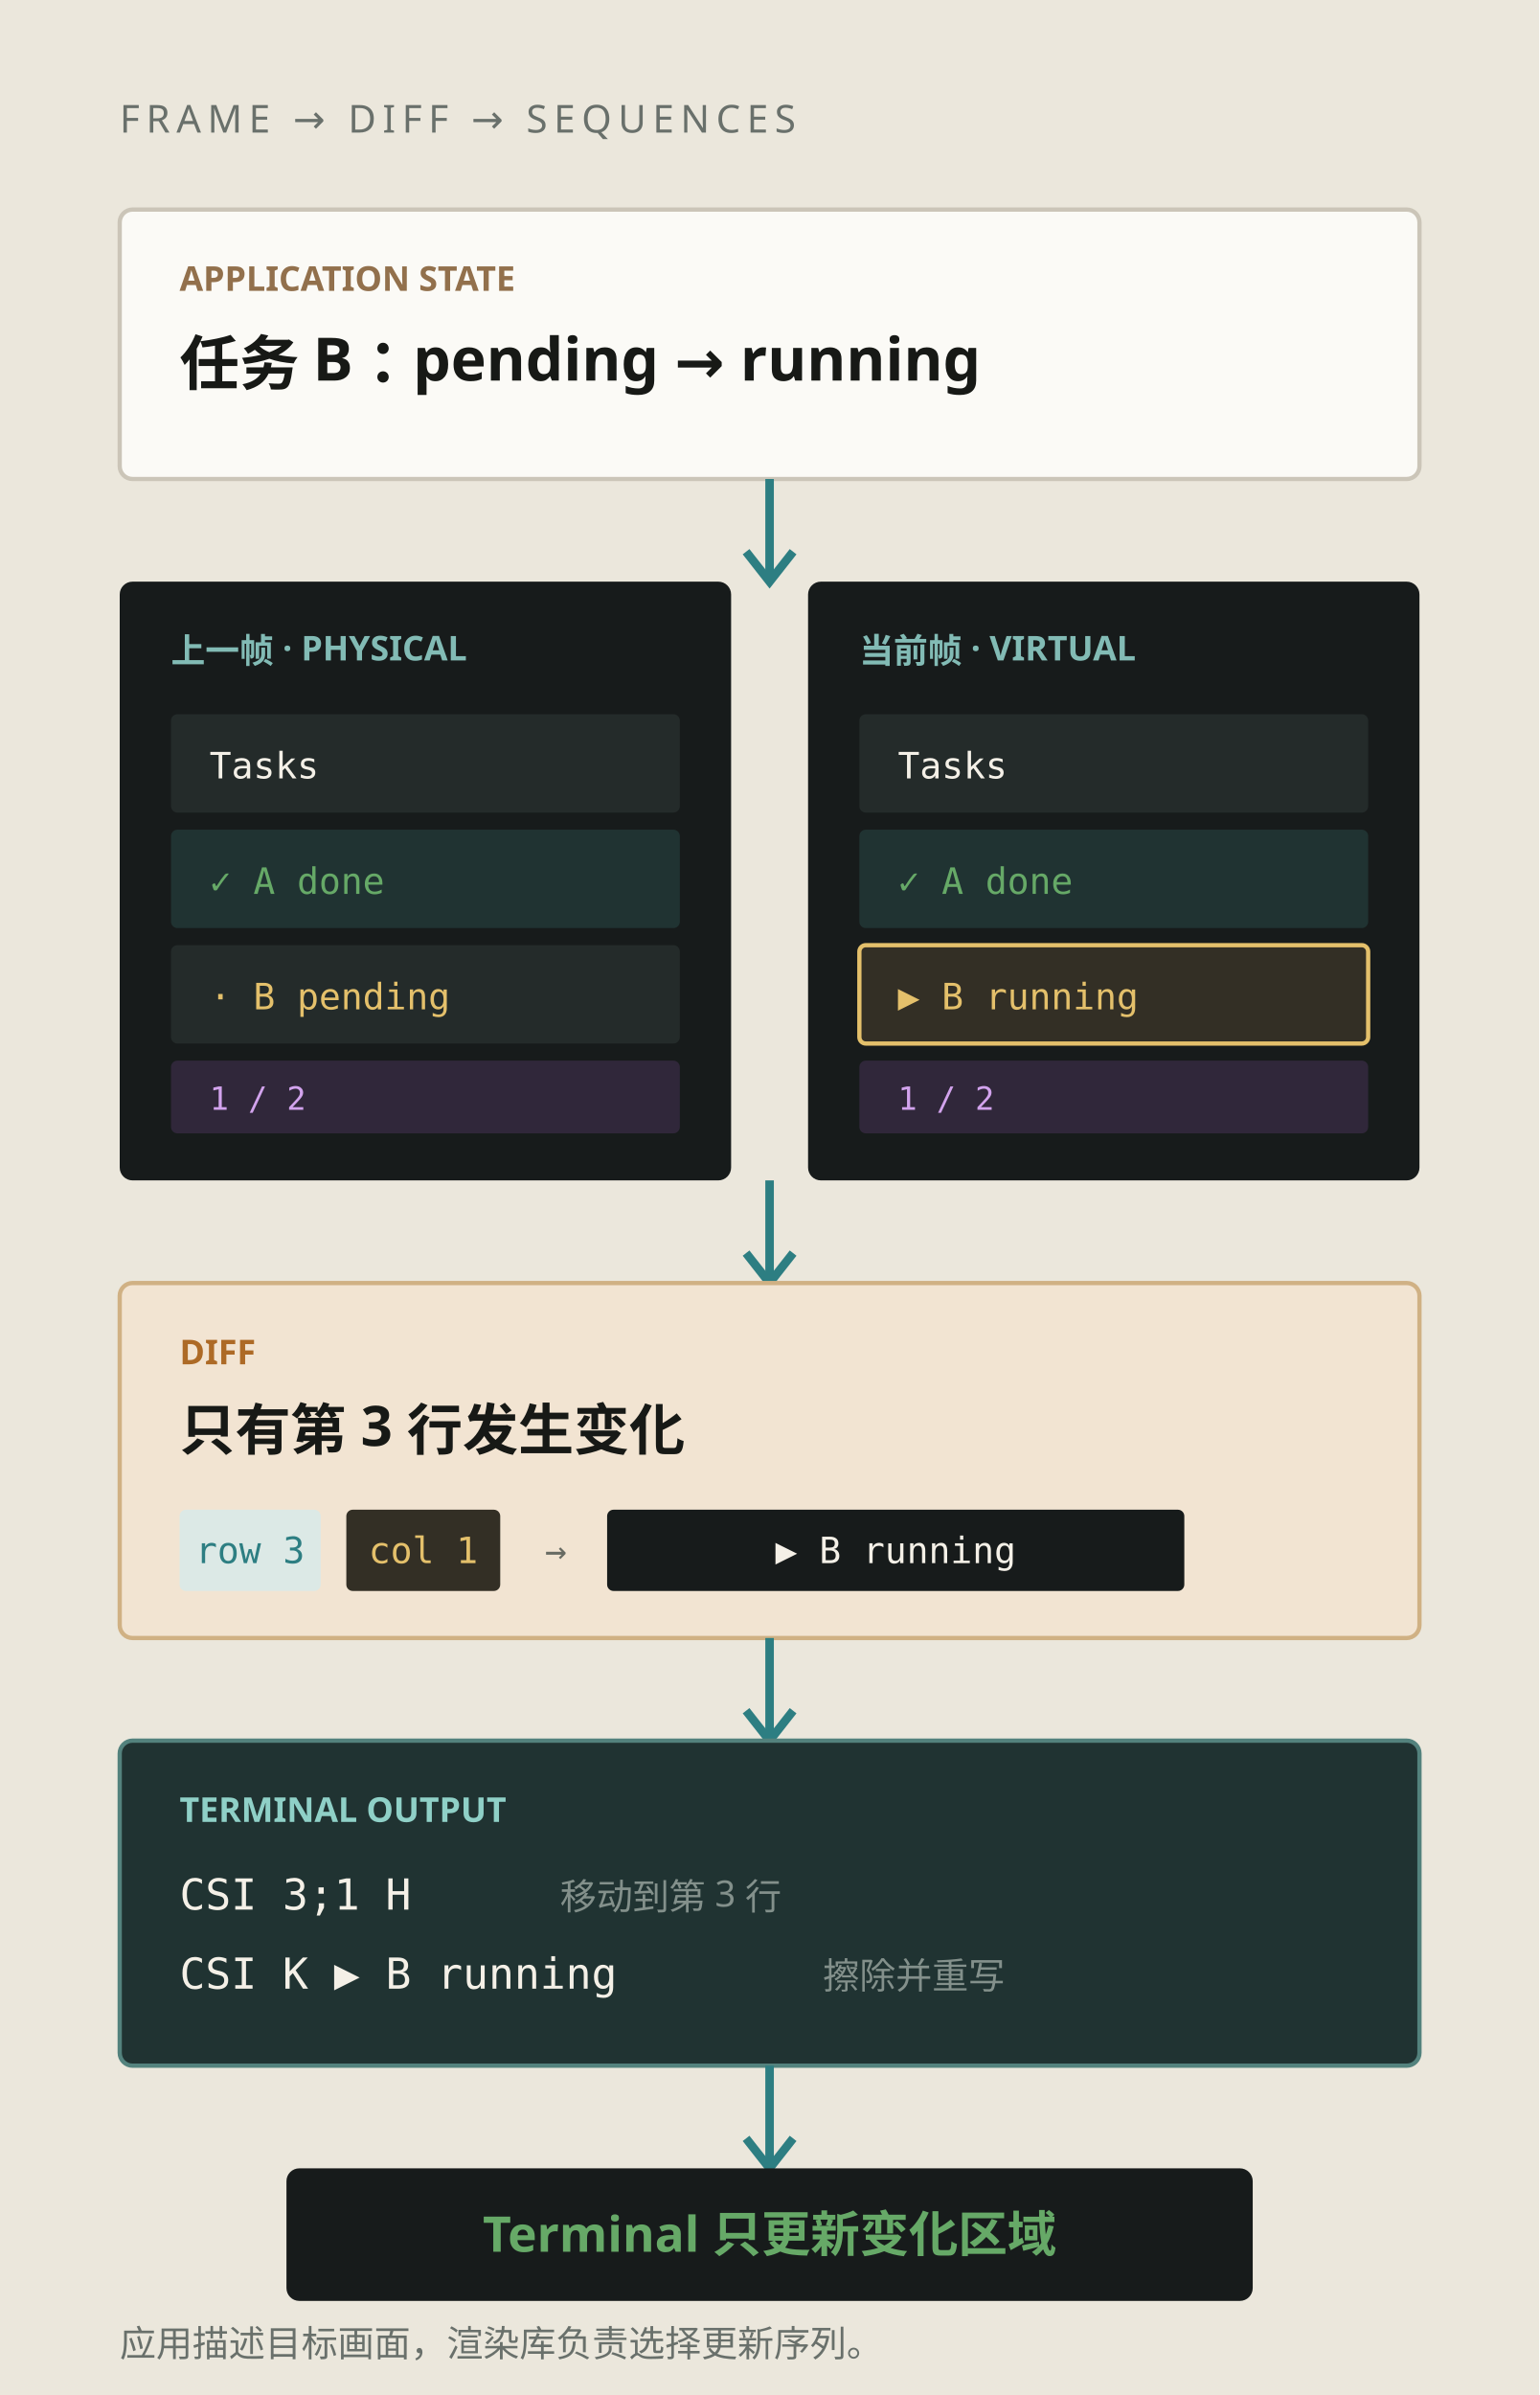
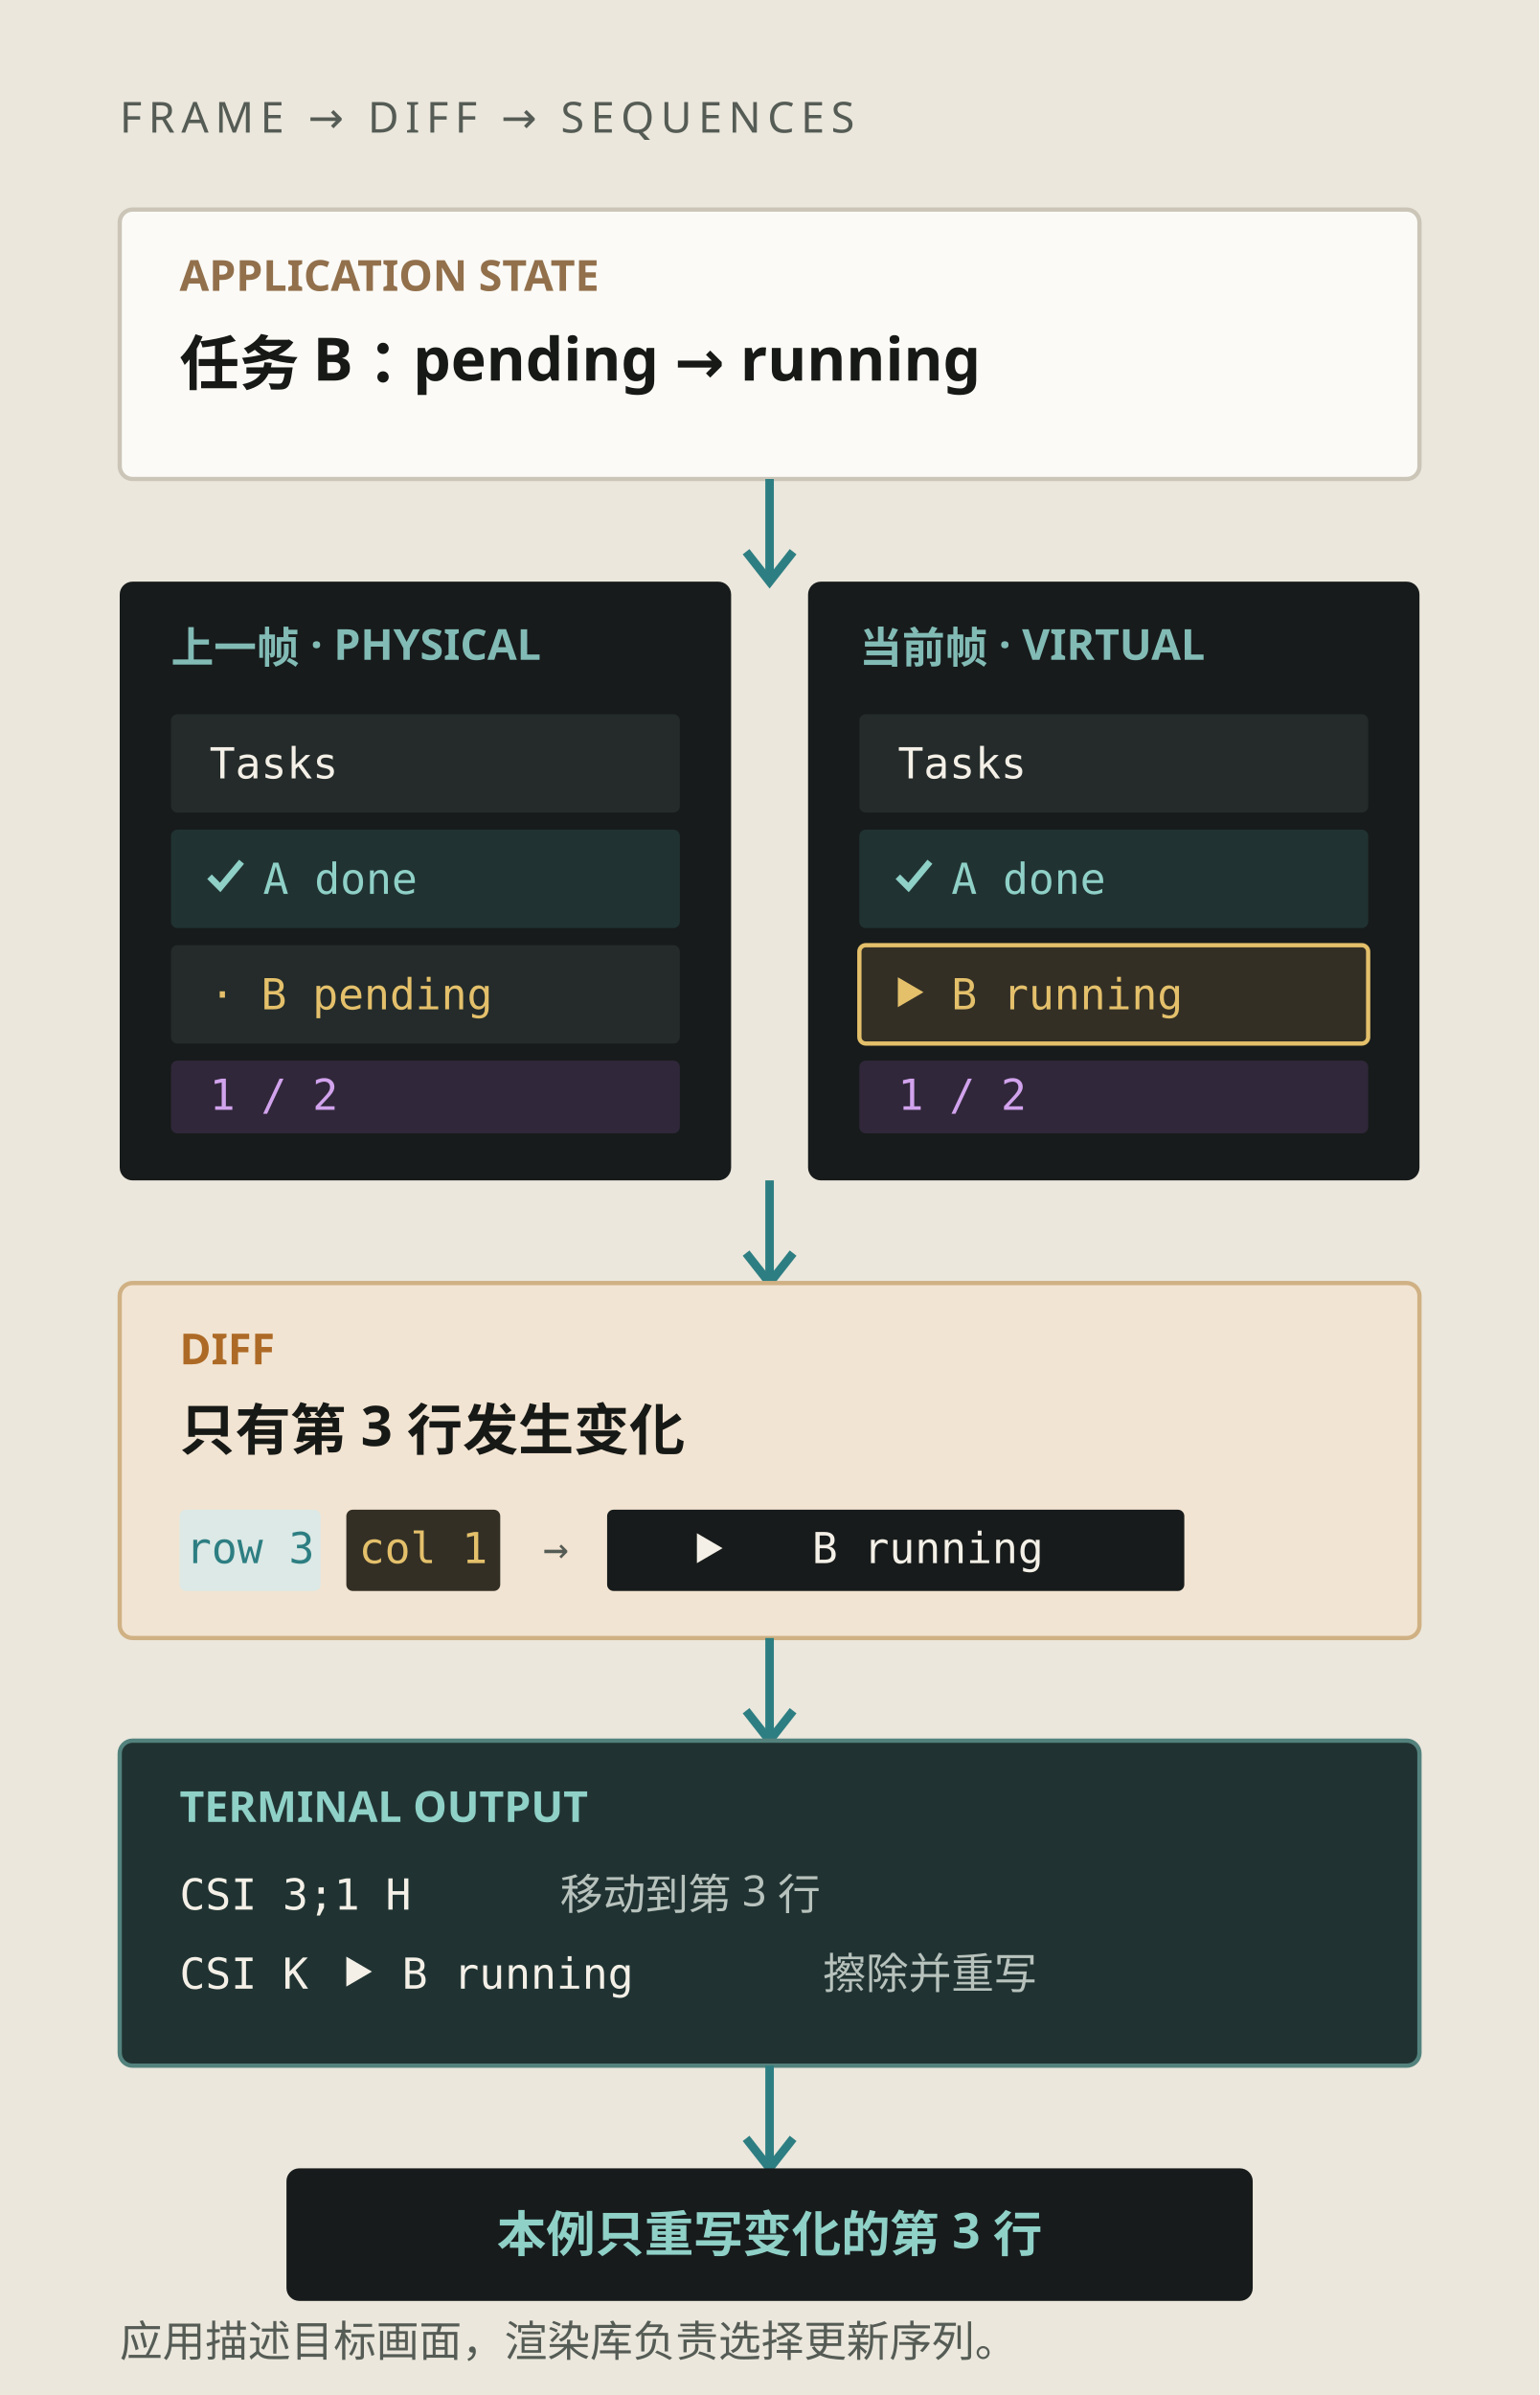
<svg xmlns="http://www.w3.org/2000/svg" width="720" height="1120" viewBox="0 0 720 1120" role="img" aria-labelledby="title desc">
  <rect width="720" height="1120" fill="#ebe7dc" />
-   <text x="56" y="62" fill="#69706b" font-family="system-ui,sans-serif" font-size="18" letter-spacing="3">FRAME → DIFF → SEQUENCES</text>
+   <text x="56" y="62" fill="#555c55" font-family="system-ui,sans-serif" font-size="20" letter-spacing="3">FRAME → DIFF → SEQUENCES</text>
  <g font-family="system-ui,sans-serif">
    <rect x="56" y="98" width="608" height="126" rx="6" fill="#fbfaf6" stroke="#cbc5b8" stroke-width="2" />
-     <text x="84" y="136" fill="#92704c" font-size="16" font-weight="800">APPLICATION STATE</text>
+     <text x="84" y="136" fill="#92704c" font-size="20" font-weight="800">APPLICATION STATE</text>
    <text x="84" y="180" fill="#171916" font-size="28" font-weight="800">任务 B：pending → running</text>
    <path d="M360 224v48" stroke="#2d7e82" stroke-width="4" />
    <path d="m349 258 11 14 11-14" fill="none" stroke="#2d7e82" stroke-width="4" />
    <rect x="56" y="272" width="286" height="280" rx="6" fill="#171b1b" />
-     <text x="80" y="310" fill="#82bbb5" font-size="16" font-weight="800">上一帧 · PHYSICAL</text>
+     <text x="80" y="310" fill="#82bbb5" font-size="20" font-weight="800">上一帧 · PHYSICAL</text>
    <rect x="80" y="334" width="238" height="46" rx="3" fill="#242b2a" />
-     <text x="98" y="364" fill="#f4f0e7" font-family="ui-monospace,monospace" font-size="17">Tasks</text>
+     <text x="98" y="364" fill="#f4f0e7" font-family="ui-monospace,monospace" font-size="20">Tasks</text>
    <rect x="80" y="388" width="238" height="46" rx="3" fill="#203332" />
-     <text x="98" y="418" fill="#66a967" font-family="ui-monospace,monospace" font-size="17">✓ A done</text>
+     <path d="M98 410l5 5 10-12" fill="none" stroke="#8fd0c7" stroke-width="3" />
+     <text x="123" y="418" fill="#8fd0c7" font-family="ui-monospace,monospace" font-size="20">A done</text>
    <rect x="80" y="442" width="238" height="46" rx="3" fill="#242b2a" />
-     <text x="98" y="472" fill="#e4c06b" font-family="ui-monospace,monospace" font-size="17">· B pending</text>
+     <text x="98" y="472" fill="#e4c06b" font-family="ui-monospace,monospace" font-size="20">· B pending</text>
    <rect x="80" y="496" width="238" height="34" rx="3" fill="#30273a" />
-     <text x="98" y="519" fill="#d2a3ed" font-family="ui-monospace,monospace" font-size="15">1 / 2</text>
+     <text x="98" y="519" fill="#d2a3ed" font-family="ui-monospace,monospace" font-size="20">1 / 2</text>
    <rect x="378" y="272" width="286" height="280" rx="6" fill="#171b1b" />
-     <text x="402" y="310" fill="#82bbb5" font-size="16" font-weight="800">当前帧 · VIRTUAL</text>
+     <text x="402" y="310" fill="#82bbb5" font-size="20" font-weight="800">当前帧 · VIRTUAL</text>
    <rect x="402" y="334" width="238" height="46" rx="3" fill="#242b2a" />
-     <text x="420" y="364" fill="#f4f0e7" font-family="ui-monospace,monospace" font-size="17">Tasks</text>
+     <text x="420" y="364" fill="#f4f0e7" font-family="ui-monospace,monospace" font-size="20">Tasks</text>
    <rect x="402" y="388" width="238" height="46" rx="3" fill="#203332" />
-     <text x="420" y="418" fill="#66a967" font-family="ui-monospace,monospace" font-size="17">✓ A done</text>
+     <path d="M420 410l5 5 10-12" fill="none" stroke="#8fd0c7" stroke-width="3" />
+     <text x="445" y="418" fill="#8fd0c7" font-family="ui-monospace,monospace" font-size="20">A done</text>
    <rect x="402" y="442" width="238" height="46" rx="3" fill="#332f25" stroke="#e4c06b" stroke-width="2" />
-     <text x="420" y="472" fill="#e4c06b" font-family="ui-monospace,monospace" font-size="17">▶ B running</text>
+     <path d="M420 457l12 7 -12 7Z" fill="#e4c06b" />
+     <text x="445" y="472" fill="#e4c06b" font-family="ui-monospace,monospace" font-size="20">B running</text>
    <rect x="402" y="496" width="238" height="34" rx="3" fill="#30273a" />
-     <text x="420" y="519" fill="#d2a3ed" font-family="ui-monospace,monospace" font-size="15">1 / 2</text>
+     <text x="420" y="519" fill="#d2a3ed" font-family="ui-monospace,monospace" font-size="20">1 / 2</text>
    <path d="M360 552v48" stroke="#2d7e82" stroke-width="4" />
    <path d="m349 586 11 14 11-14" fill="none" stroke="#2d7e82" stroke-width="4" />
    <rect x="56" y="600" width="608" height="166" rx="6" fill="#f2e4d2" stroke="#d0b184" stroke-width="2" />
-     <text x="84" y="638" fill="#ad6a26" font-size="16" font-weight="800">DIFF</text>
+     <text x="84" y="638" fill="#ad6a26" font-size="20" font-weight="800">DIFF</text>
    <text x="84" y="678" fill="#171916" font-size="26" font-weight="800">只有第 3 行发生变化</text>
-     <g font-family="ui-monospace,monospace" font-size="17" text-anchor="middle">
+     <g font-family="ui-monospace,monospace" font-size="20" text-anchor="middle">
      <rect x="84" y="706" width="66" height="38" rx="3" fill="#dce9e6" />
      <text x="117" y="731" fill="#2d7e82">row 3</text>
      <rect x="162" y="706" width="72" height="38" rx="3" fill="#332f25" />
      <text x="198" y="731" fill="#e4c06b">col 1</text>
-       <text x="260" y="731" fill="#686b63">→</text>
+       <text x="260" y="731" fill="#555c55">→</text>
      <rect x="284" y="706" width="270" height="38" rx="3" fill="#171b1b" />
-       <text x="419" y="731" fill="#f4f0e7">▶ B running</text>
+       <path d="M326 717l12 7 -12 7Z" fill="#f4f0e7" />
+       <text x="434" y="731" fill="#f4f0e7">B running</text>
    </g>
    <path d="M360 766v48" stroke="#2d7e82" stroke-width="4" />
    <path d="m349 800 11 14 11-14" fill="none" stroke="#2d7e82" stroke-width="4" />
    <rect x="56" y="814" width="608" height="152" rx="6" fill="#203332" stroke="#53827d" stroke-width="2" />
-     <text x="84" y="852" fill="#8fd0c7" font-size="16" font-weight="800">TERMINAL OUTPUT</text>
+     <text x="84" y="852" fill="#8fd0c7" font-size="20" font-weight="800">TERMINAL OUTPUT</text>
    <text x="84" y="893" fill="#f4f0e7" font-family="ui-monospace,monospace" font-size="20">CSI 3;1 H</text>
-     <text x="262" y="893" fill="#83908b" font-size="17">移动到第 3 行</text>
-     <text x="84" y="930" fill="#f4f0e7" font-family="ui-monospace,monospace" font-size="20">CSI K  ▶ B running</text>
-     <text x="385" y="930" fill="#83908b" font-size="17">擦除并重写</text>
+     <text x="262" y="893" fill="#b8c2bd" font-size="20">移动到第 3 行</text>
+     <text x="84" y="930" fill="#f4f0e7" font-family="ui-monospace,monospace" font-size="20">CSI K</text>
+     <path d="M162 915l12 7 -12 7Z" fill="#f4f0e7" />
+     <text x="188" y="930" fill="#f4f0e7" font-family="ui-monospace,monospace" font-size="20">B running</text>
+     <text x="385" y="930" fill="#b8c2bd" font-size="20">擦除并重写</text>
    <path d="M360 966v48" stroke="#2d7e82" stroke-width="4" />
    <path d="m349 1000 11 14 11-14" fill="none" stroke="#2d7e82" stroke-width="4" />
    <rect x="134" y="1014" width="452" height="62" rx="6" fill="#171b1b" />
-     <text x="360" y="1053" text-anchor="middle" fill="#66a967" font-size="23" font-weight="800">Terminal 只更新变化区域</text>
+     <text x="360" y="1053" text-anchor="middle" fill="#8fd0c7" font-size="23" font-weight="800">本例只重写变化的第 3 行</text>
  </g>
-   <text x="56" y="1102" fill="#69706b" font-family="system-ui,sans-serif" font-size="17">应用描述目标画面，渲染库负责选择更新序列。</text>
+   <text x="56" y="1102" fill="#555c55" font-family="system-ui,sans-serif" font-size="20">应用描述目标画面，渲染库负责选择更新序列。</text>
</svg>
